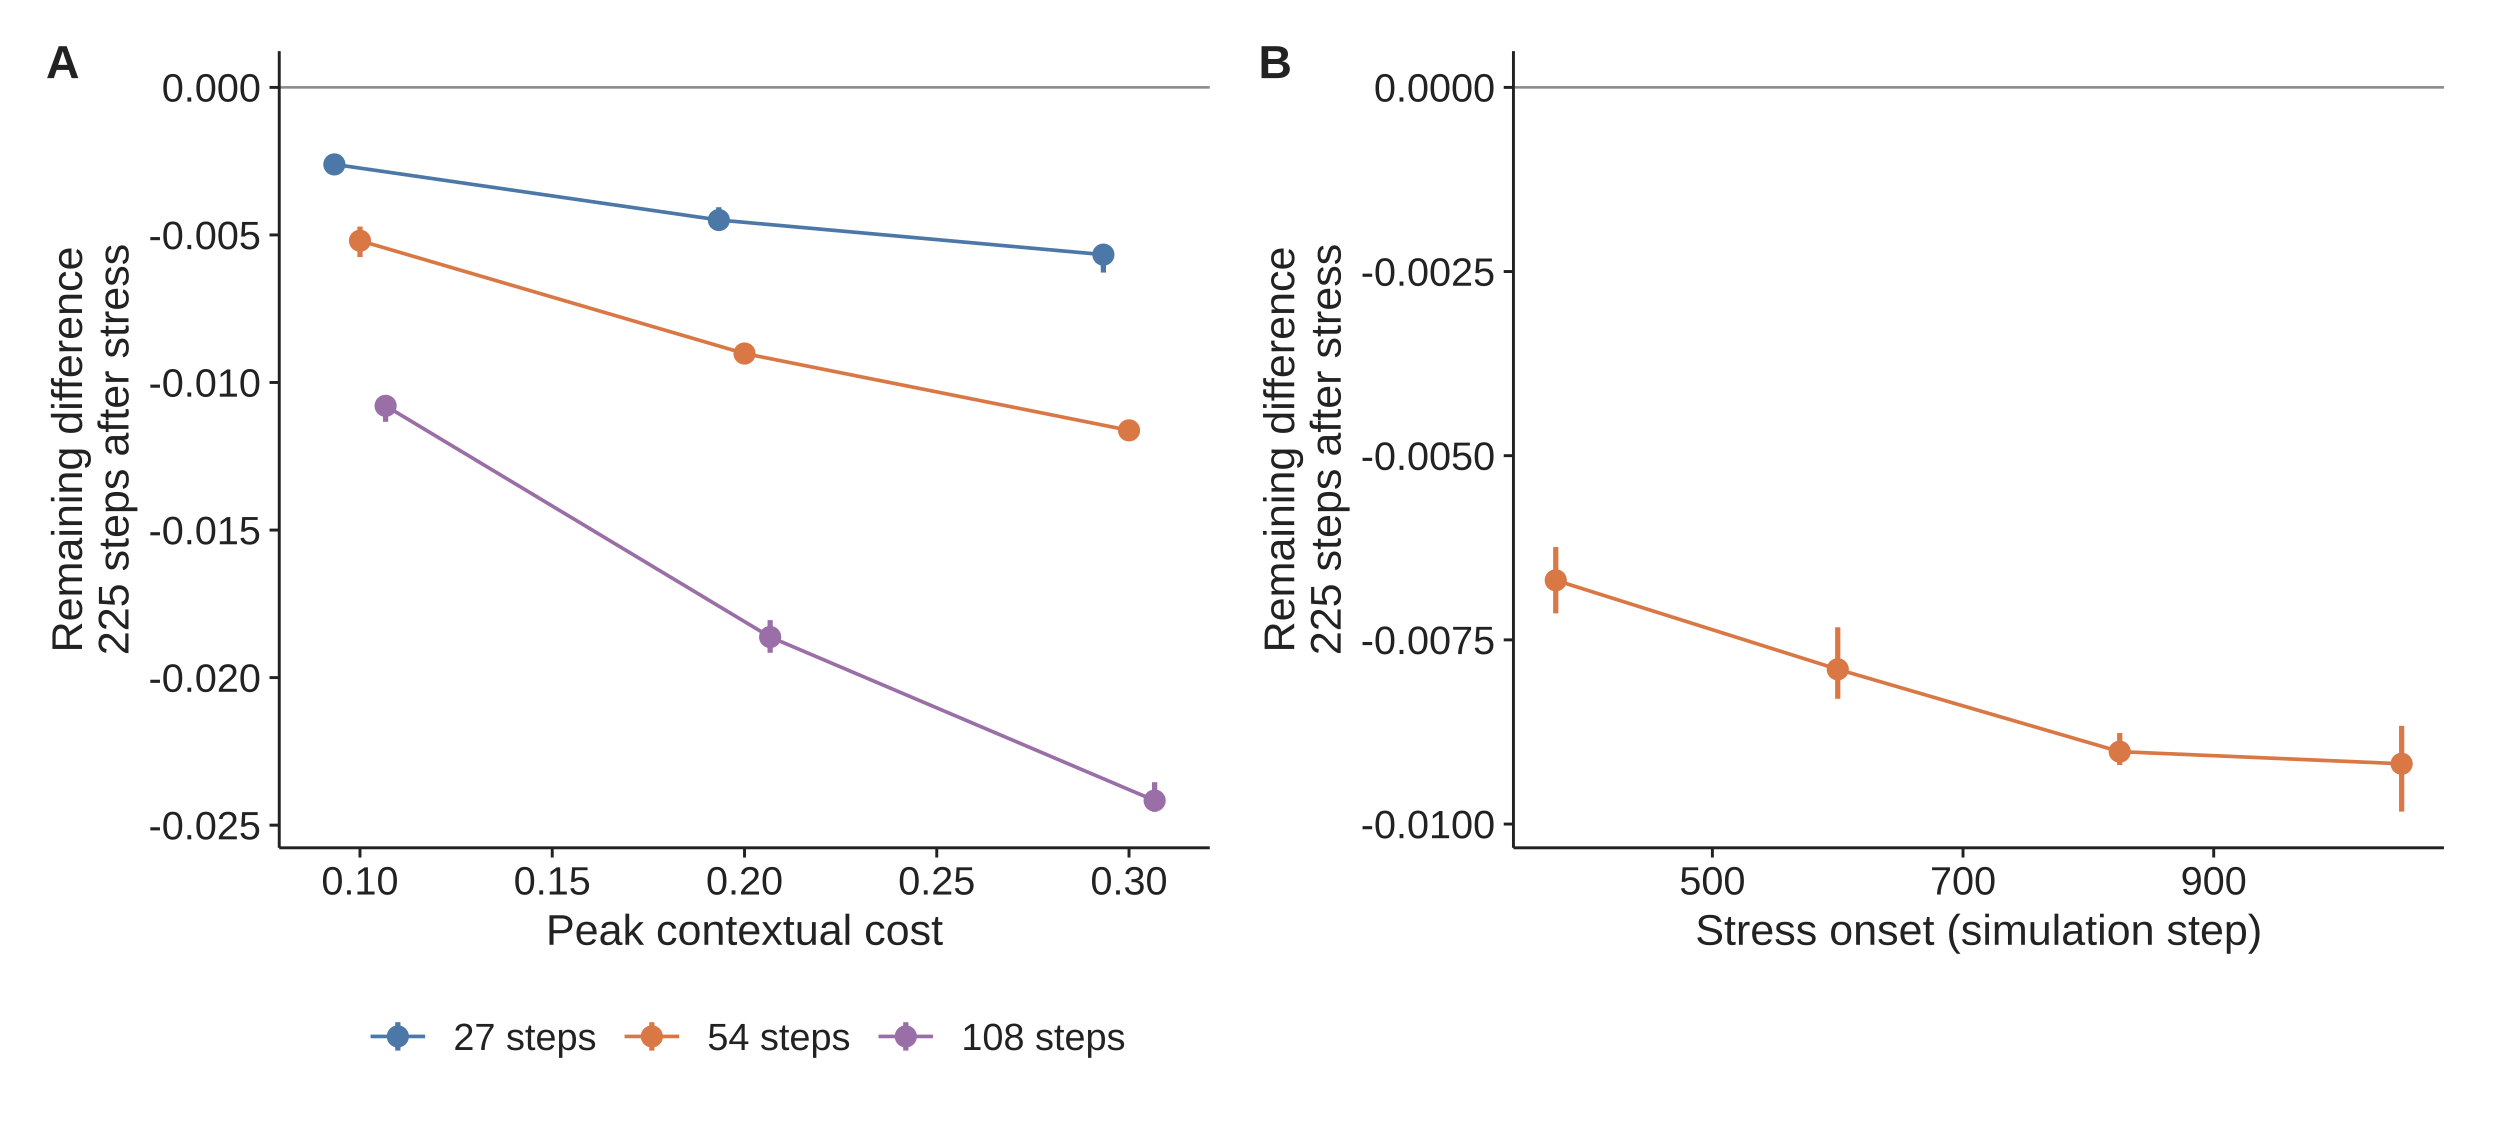
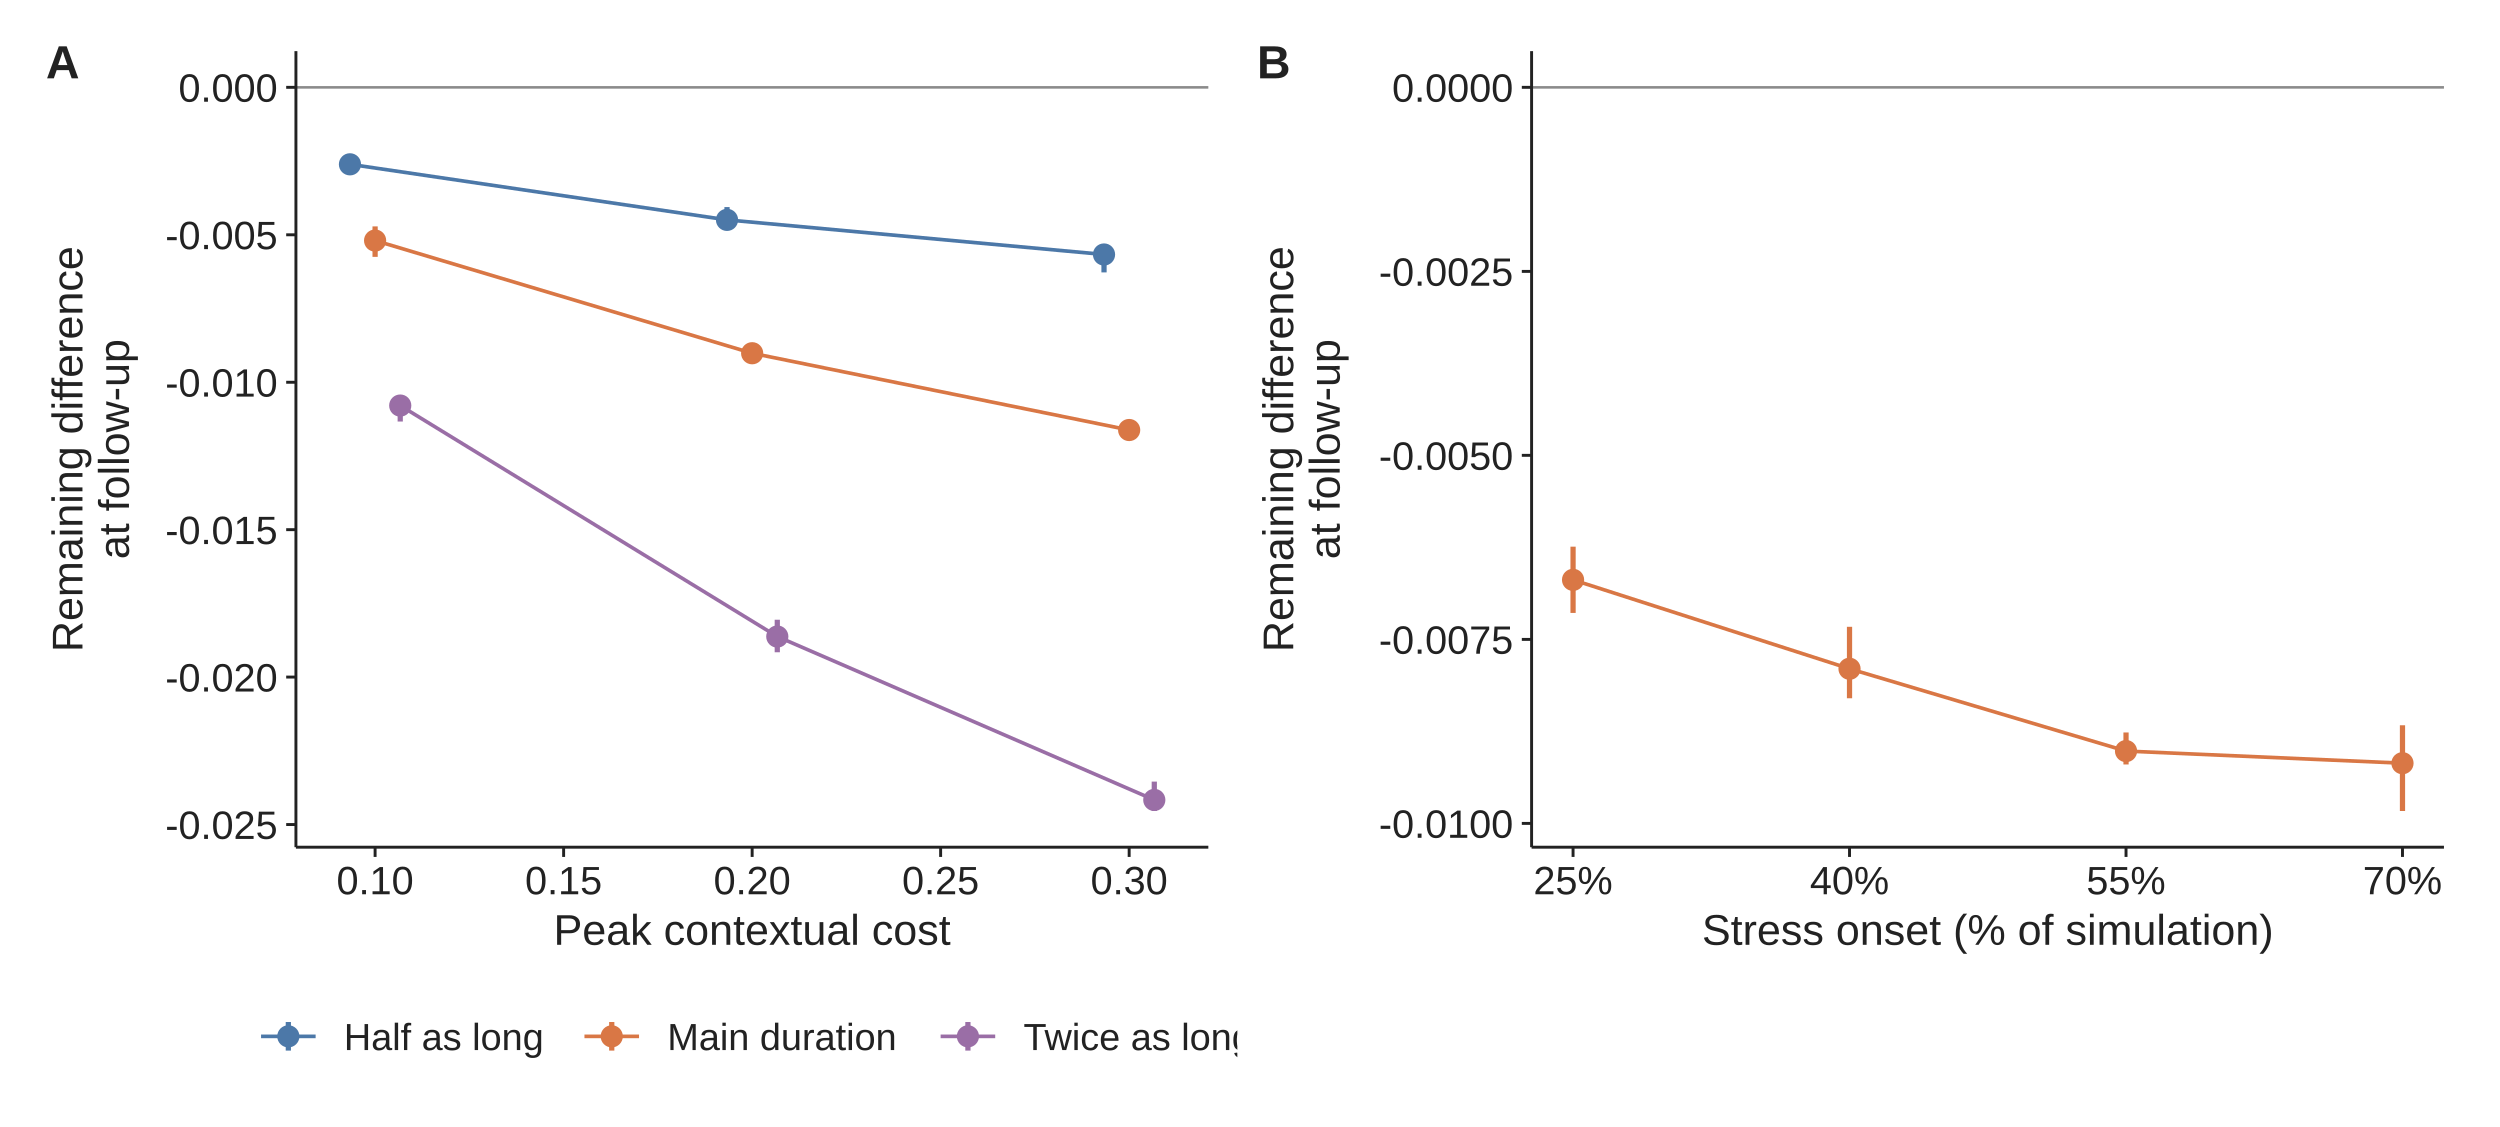
<svg xmlns="http://www.w3.org/2000/svg" class="svglite" width="511.20pt" height="230.40pt" viewBox="0 0 511.20 230.40">
  <defs>
    <style type="text/css">
    .svglite line, .svglite polyline, .svglite polygon, .svglite path, .svglite rect, .svglite circle {
      fill: none;
      stroke: #000000;
      stroke-linecap: round;
      stroke-linejoin: round;
      stroke-miterlimit: 10.00;
    }
    .svglite text {
      white-space: pre;
    }
  </style>
  </defs>
  <rect width="100%" height="100%" style="stroke: none; fill: #FFFFFF;" />
  <defs>
    <clipPath id="cpMC4wMHw1MTEuMjB8MC4wMHwyMzAuNDA=">
      <rect x="0.00" y="0.00" width="511.20" height="230.40" />
    </clipPath>
  </defs>
  <g clip-path="url(#cpMC4wMHw1MTEuMjB8MC4wMHwyMzAuNDA=)">
-     <rect x="0" y="0.00" width="511.20" height="230.40" style="stroke-width: 1.07; stroke: #FFFFFF; fill: #FFFFFF;" />
+     <rect x="0" y="-0" width="511.20" height="230.40" style="stroke-width: 1.07; stroke: #FFFFFF; fill: #FFFFFF;" />
  </g>
  <defs>
-     <clipPath id="cpNTcuMTB8NDk5Ljc0fDEwLjQ2fDE3My4zNg==">
-       <rect x="57.10" y="10.46" width="442.64" height="162.90" />
+     <clipPath id="cpNjAuNTF8NDk5Ljc0fDEwLjQ2fDE3My4yMw==">
+       <rect x="60.51" y="10.46" width="439.23" height="162.76" />
    </clipPath>
  </defs>
-   <g clip-path="url(#cpNTcuMTB8NDk5Ljc0fDEwLjQ2fDE3My4zNg==)">
+   <g clip-path="url(#cpNjAuNTF8NDk5Ljc0fDEwLjQ2fDE3My4yMw==)">
</g>
  <g clip-path="url(#cpMC4wMHw1MTEuMjB8MC4wMHwyMzAuNDA=)">
</g>
  <defs>
-     <clipPath id="cpNS40OHwyNTMuMzV8NS40OHwyMjQuOTI=">
-       <rect x="5.48" y="5.48" width="247.87" height="219.44" />
+     <clipPath id="cpNS40OHwyNTMuMDZ8NS40OHwyMjQuOTI=">
+       <rect x="5.48" y="5.48" width="247.58" height="219.44" />
    </clipPath>
  </defs>
-   <g clip-path="url(#cpNS40OHwyNTMuMzV8NS40OHwyMjQuOTI=)">
-     <rect x="5.48" y="5.48" width="247.87" height="219.44" style="stroke-width: 0.85; stroke: #FFFFFF; fill: #FFFFFF;" />
+   <g clip-path="url(#cpNS40OHwyNTMuMDZ8NS40OHwyMjQuOTI=)">
+     <rect x="5.48" y="5.48" width="247.58" height="219.44" style="stroke-width: 0.85; stroke: #FFFFFF; fill: #FFFFFF;" />
  </g>
  <g clip-path="url(#cpMC4wMHw1MTEuMjB8MC4wMHwyMzAuNDA=)">
</g>
  <defs>
-     <clipPath id="cpMjUzLjM1fDUwNS43Mnw1LjQ4fDIyNC45Mg==">
-       <rect x="253.35" y="5.48" width="252.37" height="219.44" />
+     <clipPath id="cpNjAuNTF8MjQ3LjA4fDEwLjQ2fDE3My4yMw==">
+       <rect x="60.51" y="10.46" width="186.57" height="162.76" />
    </clipPath>
  </defs>
-   <g clip-path="url(#cpMjUzLjM1fDUwNS43Mnw1LjQ4fDIyNC45Mg==)">
-     <rect x="253.35" y="5.48" width="252.37" height="219.44" style="stroke-width: 0.85; stroke: #FFFFFF; fill: #FFFFFF;" />
+   <g clip-path="url(#cpNjAuNTF8MjQ3LjA4fDEwLjQ2fDE3My4yMw==)">
+     <rect x="60.51" y="10.46" width="186.57" height="162.76" style="stroke-width: 0.85; stroke: none; fill: #FFFFFF;" />
+     <line x1="60.51" y1="17.86" x2="247.08" y2="17.86" style="stroke-width: 0.53; stroke: #8B8B8B; stroke-linecap: butt;" />
+     <line x1="71.56" y1="35.65" x2="71.56" y2="31.54" style="stroke-width: 1.07; stroke: #4C78A8; stroke-linecap: butt;" />
+     <line x1="148.66" y1="46.34" x2="148.66" y2="42.34" style="stroke-width: 1.07; stroke: #4C78A8; stroke-linecap: butt;" />
+     <line x1="225.75" y1="55.70" x2="225.75" y2="49.99" style="stroke-width: 1.07; stroke: #4C78A8; stroke-linecap: butt;" />
+     <line x1="76.70" y1="52.53" x2="76.70" y2="46.30" style="stroke-width: 1.07; stroke: #D97745; stroke-linecap: butt;" />
+     <line x1="153.80" y1="73.33" x2="153.80" y2="70.70" style="stroke-width: 1.07; stroke: #D97745; stroke-linecap: butt;" />
+     <line x1="230.89" y1="89.40" x2="230.89" y2="86.53" style="stroke-width: 1.07; stroke: #D97745; stroke-linecap: butt;" />
+     <line x1="81.84" y1="86.19" x2="81.84" y2="80.98" style="stroke-width: 1.07; stroke: #9A6EA6; stroke-linecap: butt;" />
+     <line x1="158.94" y1="133.38" x2="158.94" y2="126.72" style="stroke-width: 1.07; stroke: #9A6EA6; stroke-linecap: butt;" />
+     <line x1="236.03" y1="165.83" x2="236.03" y2="159.82" style="stroke-width: 1.07; stroke: #9A6EA6; stroke-linecap: butt;" />
+     <circle cx="71.56" cy="33.60" r="1.56" style="stroke-width: 1.42; stroke: #4C78A8; fill: #4C78A8;" />
+     <circle cx="148.66" cy="44.96" r="1.56" style="stroke-width: 1.42; stroke: #4C78A8; fill: #4C78A8;" />
+     <circle cx="225.75" cy="52.04" r="1.56" style="stroke-width: 1.42; stroke: #4C78A8; fill: #4C78A8;" />
+     <circle cx="76.70" cy="49.19" r="1.56" style="stroke-width: 1.42; stroke: #D97745; fill: #D97745;" />
+     <circle cx="153.80" cy="72.23" r="1.56" style="stroke-width: 1.42; stroke: #D97745; fill: #D97745;" />
+     <circle cx="230.89" cy="87.93" r="1.56" style="stroke-width: 1.42; stroke: #D97745; fill: #D97745;" />
+     <circle cx="81.84" cy="82.93" r="1.56" style="stroke-width: 1.42; stroke: #9A6EA6; fill: #9A6EA6;" />
+     <circle cx="158.94" cy="130.16" r="1.56" style="stroke-width: 1.42; stroke: #9A6EA6; fill: #9A6EA6;" />
+     <circle cx="236.03" cy="163.57" r="1.56" style="stroke-width: 1.42; stroke: #9A6EA6; fill: #9A6EA6;" />
+     <polyline points="71.56,33.60 148.66,44.96 225.75,52.04 " style="stroke-width: 0.75; stroke: #4C78A8; stroke-linecap: butt;" />
+     <polyline points="76.70,49.19 153.80,72.23 230.89,87.93 " style="stroke-width: 0.75; stroke: #D97745; stroke-linecap: butt;" />
+     <polyline points="81.84,82.93 158.94,130.16 236.03,163.57 " style="stroke-width: 0.75; stroke: #9A6EA6; stroke-linecap: butt;" />
+   </g>
+   <g clip-path="url(#cpMC4wMHw1MTEuMjB8MC4wMHwyMzAuNDA=)">
+     <polyline points="60.51,173.23 60.51,10.46 " style="stroke-width: 0.60; stroke: #222222; stroke-linecap: butt;" />
+     <text x="56.77" y="171.54" text-anchor="end" style="font-size: 8.10px;fill: #222222; font-family: &quot;Liberation Sans&quot;;" textLength="26.12px" lengthAdjust="spacingAndGlyphs">-0.025</text>
+     <text x="56.77" y="141.40" text-anchor="end" style="font-size: 8.10px;fill: #222222; font-family: &quot;Liberation Sans&quot;;" textLength="26.31px" lengthAdjust="spacingAndGlyphs">-0.020</text>
+     <text x="56.77" y="111.25" text-anchor="end" style="font-size: 8.10px;fill: #222222; font-family: &quot;Liberation Sans&quot;;" textLength="24.47px" lengthAdjust="spacingAndGlyphs">-0.015</text>
+     <text x="56.77" y="81.10" text-anchor="end" style="font-size: 8.10px;fill: #222222; font-family: &quot;Liberation Sans&quot;;" textLength="24.66px" lengthAdjust="spacingAndGlyphs">-0.010</text>
+     <text x="56.77" y="50.95" text-anchor="end" style="font-size: 8.10px;fill: #222222; font-family: &quot;Liberation Sans&quot;;" textLength="26.29px" lengthAdjust="spacingAndGlyphs">-0.005</text>
+     <text x="56.77" y="20.80" text-anchor="end" style="font-size: 8.10px;fill: #222222; font-family: &quot;Liberation Sans&quot;;" textLength="22.75px" lengthAdjust="spacingAndGlyphs">0.000</text>
+     <polyline points="58.52,168.60 60.51,168.60 " style="stroke-width: 0.60; stroke: #222222; stroke-linecap: butt;" />
+     <polyline points="58.52,138.45 60.51,138.45 " style="stroke-width: 0.60; stroke: #222222; stroke-linecap: butt;" />
+     <polyline points="58.52,108.30 60.51,108.30 " style="stroke-width: 0.60; stroke: #222222; stroke-linecap: butt;" />
+     <polyline points="58.52,78.16 60.51,78.16 " style="stroke-width: 0.60; stroke: #222222; stroke-linecap: butt;" />
+     <polyline points="58.52,48.01 60.51,48.01 " style="stroke-width: 0.60; stroke: #222222; stroke-linecap: butt;" />
+     <polyline points="58.52,17.86 60.51,17.86 " style="stroke-width: 0.60; stroke: #222222; stroke-linecap: butt;" />
+     <polyline points="60.51,173.23 247.08,173.23 " style="stroke-width: 0.60; stroke: #222222; stroke-linecap: butt;" />
+     <polyline points="76.70,175.22 76.70,173.23 " style="stroke-width: 0.60; stroke: #222222; stroke-linecap: butt;" />
+     <polyline points="115.25,175.22 115.25,173.23 " style="stroke-width: 0.60; stroke: #222222; stroke-linecap: butt;" />
+     <polyline points="153.80,175.22 153.80,173.23 " style="stroke-width: 0.60; stroke: #222222; stroke-linecap: butt;" />
+     <polyline points="192.34,175.22 192.34,173.23 " style="stroke-width: 0.60; stroke: #222222; stroke-linecap: butt;" />
+     <polyline points="230.89,175.22 230.89,173.23 " style="stroke-width: 0.60; stroke: #222222; stroke-linecap: butt;" />
+     <text x="76.70" y="182.86" text-anchor="middle" style="font-size: 8.10px;fill: #222222; font-family: &quot;Liberation Sans&quot;;" textLength="15.83px" lengthAdjust="spacingAndGlyphs">0.10</text>
+     <text x="115.25" y="182.86" text-anchor="middle" style="font-size: 8.10px;fill: #222222; font-family: &quot;Liberation Sans&quot;;" textLength="15.65px" lengthAdjust="spacingAndGlyphs">0.15</text>
+     <text x="153.80" y="182.86" text-anchor="middle" style="font-size: 8.10px;fill: #222222; font-family: &quot;Liberation Sans&quot;;" textLength="17.48px" lengthAdjust="spacingAndGlyphs">0.20</text>
+     <text x="192.34" y="182.86" text-anchor="middle" style="font-size: 8.10px;fill: #222222; font-family: &quot;Liberation Sans&quot;;" textLength="17.29px" lengthAdjust="spacingAndGlyphs">0.25</text>
+     <text x="230.89" y="182.86" text-anchor="middle" style="font-size: 8.10px;fill: #222222; font-family: &quot;Liberation Sans&quot;;" textLength="17.54px" lengthAdjust="spacingAndGlyphs">0.30</text>
+     <text x="153.80" y="193.20" text-anchor="middle" style="font-size: 8.80px;fill: #222222; font-family: &quot;Liberation Sans&quot;;" textLength="86.75px" lengthAdjust="spacingAndGlyphs">Peak contextual cost</text>
+     <text transform="translate(16.86,91.84) rotate(-90)" text-anchor="middle" style="font-size: 8.80px;fill: #222222; font-family: &quot;Liberation Sans&quot;;" textLength="88.90px" lengthAdjust="spacingAndGlyphs">Remaining difference</text>
+     <text transform="translate(26.37,91.84) rotate(-90)" text-anchor="middle" style="font-size: 8.80px;fill: #222222; font-family: &quot;Liberation Sans&quot;;" textLength="50.20px" lengthAdjust="spacingAndGlyphs">at follow-up</text>
+     <rect x="43.22" y="203.87" width="221.16" height="16.07" style="stroke-width: 0.85; stroke: none; fill: #FFFFFF;" />
+     <line x1="58.96" y1="214.83" x2="58.96" y2="208.98" style="stroke-width: 1.07; stroke: #4C78A8; stroke-linecap: butt;" />
+     <circle cx="58.96" cy="211.91" r="1.56" style="stroke-width: 1.42; stroke: #4C78A8; fill: #4C78A8;" />
+     <line x1="53.38" y1="211.91" x2="64.54" y2="211.91" style="stroke-width: 0.75; stroke: #4C78A8; stroke-linecap: butt;" />
+     <line x1="125.09" y1="214.83" x2="125.09" y2="208.98" style="stroke-width: 1.07; stroke: #D97745; stroke-linecap: butt;" />
+     <circle cx="125.09" cy="211.91" r="1.56" style="stroke-width: 1.42; stroke: #D97745; fill: #D97745;" />
+     <line x1="119.51" y1="211.91" x2="130.67" y2="211.91" style="stroke-width: 0.75; stroke: #D97745; stroke-linecap: butt;" />
+     <line x1="197.92" y1="214.83" x2="197.92" y2="208.98" style="stroke-width: 1.07; stroke: #9A6EA6; stroke-linecap: butt;" />
+     <circle cx="197.92" cy="211.91" r="1.56" style="stroke-width: 1.42; stroke: #9A6EA6; fill: #9A6EA6;" />
+     <line x1="192.34" y1="211.91" x2="203.50" y2="211.91" style="stroke-width: 0.75; stroke: #9A6EA6; stroke-linecap: butt;" />
+     <text x="70.31" y="214.72" style="font-size: 7.74px;fill: #222222; font-family: &quot;Liberation Sans&quot;;" textLength="43.42px" lengthAdjust="spacingAndGlyphs">Half as long</text>
+     <text x="136.45" y="214.72" style="font-size: 7.74px;fill: #222222; font-family: &quot;Liberation Sans&quot;;" textLength="50.11px" lengthAdjust="spacingAndGlyphs">Main duration</text>
+     <text x="209.28" y="214.72" style="font-size: 7.74px;fill: #222222; font-family: &quot;Liberation Sans&quot;;" textLength="50.72px" lengthAdjust="spacingAndGlyphs">Twice as long</text>
+     <text x="12.83" y="16.01" text-anchor="middle" style="font-size: 9.50px; font-weight: bold;fill: #222222; font-family: &quot;Liberation Sans&quot;;" textLength="7.09px" lengthAdjust="spacingAndGlyphs">A</text>
+   </g>
+   <defs>
+     <clipPath id="cpMjUzLjA2fDUwNS43Mnw1LjQ4fDIyNC45Mg==">
+       <rect x="253.06" y="5.48" width="252.66" height="219.44" />
+     </clipPath>
+   </defs>
+   <g clip-path="url(#cpMjUzLjA2fDUwNS43Mnw1LjQ4fDIyNC45Mg==)">
+     <rect x="253.06" y="5.48" width="252.66" height="219.44" style="stroke-width: 0.85; stroke: #FFFFFF; fill: #FFFFFF;" />
  </g>
  <g clip-path="url(#cpMC4wMHw1MTEuMjB8MC4wMHwyMzAuNDA=)">
</g>
  <defs>
-     <clipPath id="cpNTcuMTB8MjQ3LjM3fDEwLjQ2fDE3My4zNg==">
-       <rect x="57.10" y="10.46" width="190.27" height="162.90" />
+     <clipPath id="cpMzEzLjE4fDQ5OS43NHwxMC40NnwxNzMuMjM=">
+       <rect x="313.18" y="10.46" width="186.57" height="162.76" />
    </clipPath>
  </defs>
-   <g clip-path="url(#cpNTcuMTB8MjQ3LjM3fDEwLjQ2fDE3My4zNg==)">
-     <rect x="57.10" y="10.46" width="190.27" height="162.90" style="stroke-width: 0.85; stroke: none; fill: #FFFFFF;" />
-     <line x1="57.10" y1="17.87" x2="247.37" y2="17.87" style="stroke-width: 0.53; stroke: #8B8B8B; stroke-linecap: butt;" />
-     <line x1="68.37" y1="35.68" x2="68.37" y2="31.56" style="stroke-width: 1.07; stroke: #4C78A8; stroke-linecap: butt;" />
-     <line x1="146.99" y1="46.37" x2="146.99" y2="42.37" style="stroke-width: 1.07; stroke: #4C78A8; stroke-linecap: butt;" />
-     <line x1="225.62" y1="55.74" x2="225.62" y2="50.03" style="stroke-width: 1.07; stroke: #4C78A8; stroke-linecap: butt;" />
-     <line x1="73.61" y1="52.57" x2="73.61" y2="46.33" style="stroke-width: 1.07; stroke: #D97745; stroke-linecap: butt;" />
-     <line x1="152.24" y1="73.38" x2="152.24" y2="70.76" style="stroke-width: 1.07; stroke: #D97745; stroke-linecap: butt;" />
-     <line x1="230.86" y1="89.46" x2="230.86" y2="86.60" style="stroke-width: 1.07; stroke: #D97745; stroke-linecap: butt;" />
-     <line x1="78.85" y1="86.25" x2="78.85" y2="81.04" style="stroke-width: 1.07; stroke: #9A6EA6; stroke-linecap: butt;" />
-     <line x1="157.48" y1="133.48" x2="157.48" y2="126.81" style="stroke-width: 1.07; stroke: #9A6EA6; stroke-linecap: butt;" />
-     <line x1="236.10" y1="165.96" x2="236.10" y2="159.94" style="stroke-width: 1.07; stroke: #9A6EA6; stroke-linecap: butt;" />
-     <circle cx="68.37" cy="33.62" r="1.56" style="stroke-width: 1.42; stroke: #4C78A8; fill: #4C78A8;" />
-     <circle cx="146.99" cy="44.99" r="1.56" style="stroke-width: 1.42; stroke: #4C78A8; fill: #4C78A8;" />
-     <circle cx="225.62" cy="52.07" r="1.56" style="stroke-width: 1.42; stroke: #4C78A8; fill: #4C78A8;" />
-     <circle cx="73.61" cy="49.22" r="1.56" style="stroke-width: 1.42; stroke: #D97745; fill: #D97745;" />
-     <circle cx="152.24" cy="72.29" r="1.56" style="stroke-width: 1.42; stroke: #D97745; fill: #D97745;" />
-     <circle cx="230.86" cy="88.00" r="1.56" style="stroke-width: 1.42; stroke: #D97745; fill: #D97745;" />
-     <circle cx="78.85" cy="82.99" r="1.56" style="stroke-width: 1.42; stroke: #9A6EA6; fill: #9A6EA6;" />
-     <circle cx="157.48" cy="130.26" r="1.56" style="stroke-width: 1.42; stroke: #9A6EA6; fill: #9A6EA6;" />
-     <circle cx="236.10" cy="163.70" r="1.56" style="stroke-width: 1.42; stroke: #9A6EA6; fill: #9A6EA6;" />
-     <polyline points="68.37,33.62 146.99,44.99 225.62,52.07 " style="stroke-width: 0.75; stroke: #4C78A8; stroke-linecap: butt;" />
-     <polyline points="73.61,49.22 152.24,72.29 230.86,88.00 " style="stroke-width: 0.75; stroke: #D97745; stroke-linecap: butt;" />
-     <polyline points="78.85,82.99 157.48,130.26 236.10,163.70 " style="stroke-width: 0.75; stroke: #9A6EA6; stroke-linecap: butt;" />
+   <g clip-path="url(#cpMzEzLjE4fDQ5OS43NHwxMC40NnwxNzMuMjM=)">
+     <rect x="313.18" y="10.46" width="186.57" height="162.76" style="stroke-width: 0.85; stroke: none; fill: #FFFFFF;" />
+     <line x1="313.18" y1="17.86" x2="499.74" y2="17.86" style="stroke-width: 0.53; stroke: #8B8B8B; stroke-linecap: butt;" />
+     <line x1="321.66" y1="125.33" x2="321.66" y2="111.78" style="stroke-width: 1.07; stroke: #D97745; stroke-linecap: butt;" />
+     <line x1="378.19" y1="142.78" x2="378.19" y2="128.17" style="stroke-width: 1.07; stroke: #D97745; stroke-linecap: butt;" />
+     <line x1="434.73" y1="156.32" x2="434.73" y2="149.77" style="stroke-width: 1.07; stroke: #D97745; stroke-linecap: butt;" />
+     <line x1="491.26" y1="165.83" x2="491.26" y2="148.30" style="stroke-width: 1.07; stroke: #D97745; stroke-linecap: butt;" />
+     <circle cx="321.66" cy="118.57" r="1.56" style="stroke-width: 1.42; stroke: #D97745; fill: #D97745;" />
+     <circle cx="378.19" cy="136.75" r="1.56" style="stroke-width: 1.42; stroke: #D97745; fill: #D97745;" />
+     <circle cx="434.73" cy="153.58" r="1.56" style="stroke-width: 1.42; stroke: #D97745; fill: #D97745;" />
+     <circle cx="491.26" cy="156.06" r="1.56" style="stroke-width: 1.42; stroke: #D97745; fill: #D97745;" />
+     <polyline points="321.66,118.57 378.19,136.75 434.73,153.58 491.26,156.06 " style="stroke-width: 0.75; stroke: #D97745; stroke-linecap: butt;" />
  </g>
  <g clip-path="url(#cpMC4wMHw1MTEuMjB8MC4wMHwyMzAuNDA=)">
-     <polyline points="57.10,173.36 57.10,10.46 " style="stroke-width: 0.60; stroke: #222222; stroke-linecap: butt;" />
-     <text x="53.35" y="171.63" text-anchor="end" style="font-size: 8.10px;fill: #222222; font-family: &quot;Arial&quot;;" textLength="22.94px" lengthAdjust="spacingAndGlyphs">-0.025</text>
-     <text x="53.35" y="141.46" text-anchor="end" style="font-size: 8.10px;fill: #222222; font-family: &quot;Arial&quot;;" textLength="22.94px" lengthAdjust="spacingAndGlyphs">-0.020</text>
-     <text x="53.35" y="111.29" text-anchor="end" style="font-size: 8.10px;fill: #222222; font-family: &quot;Arial&quot;;" textLength="22.94px" lengthAdjust="spacingAndGlyphs">-0.015</text>
-     <text x="53.35" y="81.11" text-anchor="end" style="font-size: 8.10px;fill: #222222; font-family: &quot;Arial&quot;;" textLength="22.94px" lengthAdjust="spacingAndGlyphs">-0.010</text>
-     <text x="53.35" y="50.94" text-anchor="end" style="font-size: 8.10px;fill: #222222; font-family: &quot;Arial&quot;;" textLength="22.94px" lengthAdjust="spacingAndGlyphs">-0.005</text>
-     <text x="53.35" y="20.77" text-anchor="end" style="font-size: 8.10px;fill: #222222; font-family: &quot;Arial&quot;;" textLength="20.25px" lengthAdjust="spacingAndGlyphs">0.000</text>
-     <polyline points="55.11,168.73 57.10,168.73 " style="stroke-width: 0.60; stroke: #222222; stroke-linecap: butt;" />
-     <polyline points="55.11,138.56 57.10,138.56 " style="stroke-width: 0.60; stroke: #222222; stroke-linecap: butt;" />
-     <polyline points="55.11,108.39 57.10,108.39 " style="stroke-width: 0.60; stroke: #222222; stroke-linecap: butt;" />
-     <polyline points="55.11,78.21 57.10,78.21 " style="stroke-width: 0.60; stroke: #222222; stroke-linecap: butt;" />
-     <polyline points="55.11,48.04 57.10,48.04 " style="stroke-width: 0.60; stroke: #222222; stroke-linecap: butt;" />
-     <polyline points="55.11,17.87 57.10,17.87 " style="stroke-width: 0.60; stroke: #222222; stroke-linecap: butt;" />
-     <polyline points="57.10,173.36 247.37,173.36 " style="stroke-width: 0.60; stroke: #222222; stroke-linecap: butt;" />
-     <polyline points="73.61,175.35 73.61,173.36 " style="stroke-width: 0.60; stroke: #222222; stroke-linecap: butt;" />
-     <polyline points="112.92,175.35 112.92,173.36 " style="stroke-width: 0.60; stroke: #222222; stroke-linecap: butt;" />
-     <polyline points="152.24,175.35 152.24,173.36 " style="stroke-width: 0.60; stroke: #222222; stroke-linecap: butt;" />
-     <polyline points="191.55,175.35 191.55,173.36 " style="stroke-width: 0.60; stroke: #222222; stroke-linecap: butt;" />
-     <polyline points="230.86,175.35 230.86,173.36 " style="stroke-width: 0.60; stroke: #222222; stroke-linecap: butt;" />
-     <text x="73.61" y="182.91" text-anchor="middle" style="font-size: 8.10px;fill: #222222; font-family: &quot;Arial&quot;;" textLength="15.75px" lengthAdjust="spacingAndGlyphs">0.10</text>
-     <text x="112.92" y="182.91" text-anchor="middle" style="font-size: 8.10px;fill: #222222; font-family: &quot;Arial&quot;;" textLength="15.75px" lengthAdjust="spacingAndGlyphs">0.15</text>
-     <text x="152.24" y="182.91" text-anchor="middle" style="font-size: 8.10px;fill: #222222; font-family: &quot;Arial&quot;;" textLength="15.75px" lengthAdjust="spacingAndGlyphs">0.20</text>
-     <text x="191.55" y="182.91" text-anchor="middle" style="font-size: 8.10px;fill: #222222; font-family: &quot;Arial&quot;;" textLength="15.75px" lengthAdjust="spacingAndGlyphs">0.25</text>
-     <text x="230.86" y="182.91" text-anchor="middle" style="font-size: 8.10px;fill: #222222; font-family: &quot;Arial&quot;;" textLength="15.75px" lengthAdjust="spacingAndGlyphs">0.30</text>
-     <text x="152.24" y="193.20" text-anchor="middle" style="font-size: 8.80px;fill: #222222; font-family: &quot;Arial&quot;;" textLength="81.19px" lengthAdjust="spacingAndGlyphs">Peak contextual cost</text>
-     <text transform="translate(16.77,91.91) rotate(-90)" text-anchor="middle" style="font-size: 8.80px;fill: #222222; font-family: &quot;Arial&quot;;" textLength="83.15px" lengthAdjust="spacingAndGlyphs">Remaining difference</text>
-     <text transform="translate(26.27,91.91) rotate(-90)" text-anchor="middle" style="font-size: 8.80px;fill: #222222; font-family: &quot;Arial&quot;;" textLength="84.11px" lengthAdjust="spacingAndGlyphs">225 steps after stress</text>
-     <rect x="70.00" y="203.91" width="164.48" height="16.02" style="stroke-width: 0.85; stroke: none; fill: #FFFFFF;" />
-     <rect x="74.38" y="208.30" width="13.95" height="7.26" style="stroke-width: 0.85; stroke: none; fill: #FFFFFF;" />
-     <line x1="81.35" y1="214.83" x2="81.35" y2="209.02" style="stroke-width: 1.07; stroke: #4C78A8; stroke-linecap: butt;" />
-     <circle cx="81.35" cy="211.93" r="1.56" style="stroke-width: 1.42; stroke: #4C78A8; fill: #4C78A8;" />
-     <line x1="75.77" y1="211.93" x2="86.93" y2="211.93" style="stroke-width: 0.75; stroke: #4C78A8; stroke-linecap: butt;" />
-     <rect x="126.31" y="208.30" width="13.95" height="7.26" style="stroke-width: 0.85; stroke: none; fill: #FFFFFF;" />
-     <line x1="133.29" y1="214.83" x2="133.29" y2="209.02" style="stroke-width: 1.07; stroke: #D97745; stroke-linecap: butt;" />
-     <circle cx="133.29" cy="211.93" r="1.56" style="stroke-width: 1.42; stroke: #D97745; fill: #D97745;" />
-     <line x1="127.71" y1="211.93" x2="138.87" y2="211.93" style="stroke-width: 0.75; stroke: #D97745; stroke-linecap: butt;" />
-     <rect x="178.25" y="208.30" width="13.95" height="7.26" style="stroke-width: 0.85; stroke: none; fill: #FFFFFF;" />
-     <line x1="185.22" y1="214.83" x2="185.22" y2="209.02" style="stroke-width: 1.07; stroke: #9A6EA6; stroke-linecap: butt;" />
-     <circle cx="185.22" cy="211.93" r="1.56" style="stroke-width: 1.42; stroke: #9A6EA6; fill: #9A6EA6;" />
-     <line x1="179.64" y1="211.93" x2="190.80" y2="211.93" style="stroke-width: 0.75; stroke: #9A6EA6; stroke-linecap: butt;" />
-     <text x="92.71" y="214.70" style="font-size: 7.74px;fill: #222222; font-family: &quot;Arial&quot;;" textLength="29.22px" lengthAdjust="spacingAndGlyphs">27 steps</text>
-     <text x="144.64" y="214.70" style="font-size: 7.74px;fill: #222222; font-family: &quot;Arial&quot;;" textLength="29.22px" lengthAdjust="spacingAndGlyphs">54 steps</text>
-     <text x="196.58" y="214.70" style="font-size: 7.74px;fill: #222222; font-family: &quot;Arial&quot;;" textLength="33.52px" lengthAdjust="spacingAndGlyphs">108 steps</text>
-     <text x="12.83" y="15.97" text-anchor="middle" style="font-size: 9.50px; font-weight: bold;fill: #222222; font-family: &quot;Arial&quot;;" textLength="6.86px" lengthAdjust="spacingAndGlyphs">A</text>
-   </g>
-   <defs>
-     <clipPath id="cpMzA5LjQ3fDQ5OS43NHwxMC40NnwxNzMuMzY=">
-       <rect x="309.47" y="10.46" width="190.27" height="162.90" />
-     </clipPath>
-   </defs>
-   <g clip-path="url(#cpMzA5LjQ3fDQ5OS43NHwxMC40NnwxNzMuMzY=)">
-     <rect x="309.47" y="10.46" width="190.27" height="162.90" style="stroke-width: 0.85; stroke: none; fill: #FFFFFF;" />
-     <line x1="309.47" y1="17.87" x2="499.74" y2="17.87" style="stroke-width: 0.53; stroke: #8B8B8B; stroke-linecap: butt;" />
-     <line x1="318.12" y1="125.43" x2="318.12" y2="111.86" style="stroke-width: 1.07; stroke: #D97745; stroke-linecap: butt;" />
-     <line x1="375.78" y1="142.89" x2="375.78" y2="128.27" style="stroke-width: 1.07; stroke: #D97745; stroke-linecap: butt;" />
-     <line x1="433.44" y1="156.44" x2="433.44" y2="149.88" style="stroke-width: 1.07; stroke: #D97745; stroke-linecap: butt;" />
-     <line x1="491.09" y1="165.96" x2="491.09" y2="148.42" style="stroke-width: 1.07; stroke: #D97745; stroke-linecap: butt;" />
-     <circle cx="318.12" cy="118.66" r="1.56" style="stroke-width: 1.42; stroke: #D97745; fill: #D97745;" />
-     <circle cx="375.78" cy="136.86" r="1.56" style="stroke-width: 1.42; stroke: #D97745; fill: #D97745;" />
-     <circle cx="433.44" cy="153.70" r="1.56" style="stroke-width: 1.42; stroke: #D97745; fill: #D97745;" />
-     <circle cx="491.09" cy="156.18" r="1.56" style="stroke-width: 1.42; stroke: #D97745; fill: #D97745;" />
-     <polyline points="318.12,118.66 375.78,136.86 433.44,153.70 491.09,156.18 " style="stroke-width: 0.75; stroke: #D97745; stroke-linecap: butt;" />
-   </g>
-   <g clip-path="url(#cpMC4wMHw1MTEuMjB8MC4wMHwyMzAuNDA=)">
-     <polyline points="309.47,173.36 309.47,10.46 " style="stroke-width: 0.60; stroke: #222222; stroke-linecap: butt;" />
-     <text x="305.72" y="171.40" text-anchor="end" style="font-size: 8.10px;fill: #222222; font-family: &quot;Arial&quot;;" textLength="27.44px" lengthAdjust="spacingAndGlyphs">-0.0100</text>
-     <text x="305.72" y="133.74" text-anchor="end" style="font-size: 8.10px;fill: #222222; font-family: &quot;Arial&quot;;" textLength="27.44px" lengthAdjust="spacingAndGlyphs">-0.0075</text>
-     <text x="305.72" y="96.08" text-anchor="end" style="font-size: 8.10px;fill: #222222; font-family: &quot;Arial&quot;;" textLength="27.44px" lengthAdjust="spacingAndGlyphs">-0.0050</text>
-     <text x="305.72" y="58.43" text-anchor="end" style="font-size: 8.10px;fill: #222222; font-family: &quot;Arial&quot;;" textLength="27.44px" lengthAdjust="spacingAndGlyphs">-0.0025</text>
-     <text x="305.72" y="20.77" text-anchor="end" style="font-size: 8.10px;fill: #222222; font-family: &quot;Arial&quot;;" textLength="24.75px" lengthAdjust="spacingAndGlyphs">0.0000</text>
-     <polyline points="307.48,168.50 309.47,168.50 " style="stroke-width: 0.60; stroke: #222222; stroke-linecap: butt;" />
-     <polyline points="307.48,130.84 309.47,130.84 " style="stroke-width: 0.60; stroke: #222222; stroke-linecap: butt;" />
-     <polyline points="307.48,93.18 309.47,93.18 " style="stroke-width: 0.60; stroke: #222222; stroke-linecap: butt;" />
-     <polyline points="307.48,55.52 309.47,55.52 " style="stroke-width: 0.60; stroke: #222222; stroke-linecap: butt;" />
-     <polyline points="307.48,17.87 309.47,17.87 " style="stroke-width: 0.60; stroke: #222222; stroke-linecap: butt;" />
-     <polyline points="309.47,173.36 499.74,173.36 " style="stroke-width: 0.60; stroke: #222222; stroke-linecap: butt;" />
-     <polyline points="350.15,175.35 350.15,173.36 " style="stroke-width: 0.60; stroke: #222222; stroke-linecap: butt;" />
-     <polyline points="401.40,175.35 401.40,173.36 " style="stroke-width: 0.60; stroke: #222222; stroke-linecap: butt;" />
-     <polyline points="452.66,175.35 452.66,173.36 " style="stroke-width: 0.60; stroke: #222222; stroke-linecap: butt;" />
-     <text x="350.15" y="182.91" text-anchor="middle" style="font-size: 8.10px;fill: #222222; font-family: &quot;Arial&quot;;" textLength="13.50px" lengthAdjust="spacingAndGlyphs">500</text>
-     <text x="401.40" y="182.91" text-anchor="middle" style="font-size: 8.10px;fill: #222222; font-family: &quot;Arial&quot;;" textLength="13.50px" lengthAdjust="spacingAndGlyphs">700</text>
-     <text x="452.66" y="182.91" text-anchor="middle" style="font-size: 8.10px;fill: #222222; font-family: &quot;Arial&quot;;" textLength="13.50px" lengthAdjust="spacingAndGlyphs">900</text>
-     <text x="404.61" y="193.20" text-anchor="middle" style="font-size: 8.80px;fill: #222222; font-family: &quot;Arial&quot;;" textLength="115.88px" lengthAdjust="spacingAndGlyphs">Stress onset (simulation step)</text>
-     <text transform="translate(264.64,91.91) rotate(-90)" text-anchor="middle" style="font-size: 8.80px;fill: #222222; font-family: &quot;Arial&quot;;" textLength="83.15px" lengthAdjust="spacingAndGlyphs">Remaining difference</text>
-     <text transform="translate(274.14,91.91) rotate(-90)" text-anchor="middle" style="font-size: 8.80px;fill: #222222; font-family: &quot;Arial&quot;;" textLength="84.11px" lengthAdjust="spacingAndGlyphs">225 steps after stress</text>
-     <text x="260.75" y="15.97" text-anchor="middle" style="font-size: 9.50px; font-weight: bold;fill: #222222; font-family: &quot;Arial&quot;;" textLength="6.86px" lengthAdjust="spacingAndGlyphs">B</text>
+     <polyline points="313.18,173.23 313.18,10.46 " style="stroke-width: 0.60; stroke: #222222; stroke-linecap: butt;" />
+     <text x="309.43" y="171.31" text-anchor="end" style="font-size: 8.10px;fill: #222222; font-family: &quot;Liberation Sans&quot;;" textLength="29.76px" lengthAdjust="spacingAndGlyphs">-0.0100</text>
+     <text x="309.43" y="133.68" text-anchor="end" style="font-size: 8.10px;fill: #222222; font-family: &quot;Liberation Sans&quot;;" textLength="30.87px" lengthAdjust="spacingAndGlyphs">-0.0075</text>
+     <text x="309.43" y="96.06" text-anchor="end" style="font-size: 8.10px;fill: #222222; font-family: &quot;Liberation Sans&quot;;" textLength="31.39px" lengthAdjust="spacingAndGlyphs">-0.0050</text>
+     <text x="309.43" y="58.43" text-anchor="end" style="font-size: 8.10px;fill: #222222; font-family: &quot;Liberation Sans&quot;;" textLength="31.23px" lengthAdjust="spacingAndGlyphs">-0.0025</text>
+     <text x="309.43" y="20.80" text-anchor="end" style="font-size: 8.10px;fill: #222222; font-family: &quot;Liberation Sans&quot;;" textLength="27.86px" lengthAdjust="spacingAndGlyphs">0.0000</text>
+     <polyline points="311.18,168.37 313.18,168.37 " style="stroke-width: 0.60; stroke: #222222; stroke-linecap: butt;" />
+     <polyline points="311.18,130.74 313.18,130.74 " style="stroke-width: 0.60; stroke: #222222; stroke-linecap: butt;" />
+     <polyline points="311.18,93.11 313.18,93.11 " style="stroke-width: 0.60; stroke: #222222; stroke-linecap: butt;" />
+     <polyline points="311.18,55.49 313.18,55.49 " style="stroke-width: 0.60; stroke: #222222; stroke-linecap: butt;" />
+     <polyline points="311.18,17.86 313.18,17.86 " style="stroke-width: 0.60; stroke: #222222; stroke-linecap: butt;" />
+     <polyline points="313.18,173.23 499.74,173.23 " style="stroke-width: 0.60; stroke: #222222; stroke-linecap: butt;" />
+     <polyline points="321.66,175.22 321.66,173.23 " style="stroke-width: 0.60; stroke: #222222; stroke-linecap: butt;" />
+     <polyline points="378.19,175.22 378.19,173.23 " style="stroke-width: 0.60; stroke: #222222; stroke-linecap: butt;" />
+     <polyline points="434.73,175.22 434.73,173.23 " style="stroke-width: 0.60; stroke: #222222; stroke-linecap: butt;" />
+     <polyline points="491.26,175.22 491.26,173.23 " style="stroke-width: 0.60; stroke: #222222; stroke-linecap: butt;" />
+     <text x="321.66" y="182.86" text-anchor="middle" style="font-size: 8.10px;fill: #222222; font-family: &quot;Liberation Sans&quot;;" textLength="17.81px" lengthAdjust="spacingAndGlyphs">25%</text>
+     <text x="378.19" y="182.86" text-anchor="middle" style="font-size: 8.10px;fill: #222222; font-family: &quot;Liberation Sans&quot;;" textLength="18.28px" lengthAdjust="spacingAndGlyphs">40%</text>
+     <text x="434.73" y="182.86" text-anchor="middle" style="font-size: 8.10px;fill: #222222; font-family: &quot;Liberation Sans&quot;;" textLength="17.78px" lengthAdjust="spacingAndGlyphs">55%</text>
+     <text x="491.26" y="182.86" text-anchor="middle" style="font-size: 8.10px;fill: #222222; font-family: &quot;Liberation Sans&quot;;" textLength="17.63px" lengthAdjust="spacingAndGlyphs">70%</text>
+     <text x="406.46" y="193.20" text-anchor="middle" style="font-size: 8.80px;fill: #222222; font-family: &quot;Liberation Sans&quot;;" textLength="125.11px" lengthAdjust="spacingAndGlyphs">Stress onset (% of simulation)</text>
+     <text transform="translate(264.44,91.84) rotate(-90)" text-anchor="middle" style="font-size: 8.80px;fill: #222222; font-family: &quot;Liberation Sans&quot;;" textLength="88.90px" lengthAdjust="spacingAndGlyphs">Remaining difference</text>
+     <text transform="translate(273.94,91.84) rotate(-90)" text-anchor="middle" style="font-size: 8.80px;fill: #222222; font-family: &quot;Liberation Sans&quot;;" textLength="50.20px" lengthAdjust="spacingAndGlyphs">at follow-up</text>
+     <text x="260.46" y="16.01" text-anchor="middle" style="font-size: 9.50px; font-weight: bold;fill: #222222; font-family: &quot;Liberation Sans&quot;;" textLength="6.29px" lengthAdjust="spacingAndGlyphs">B</text>
  </g>
</svg>
